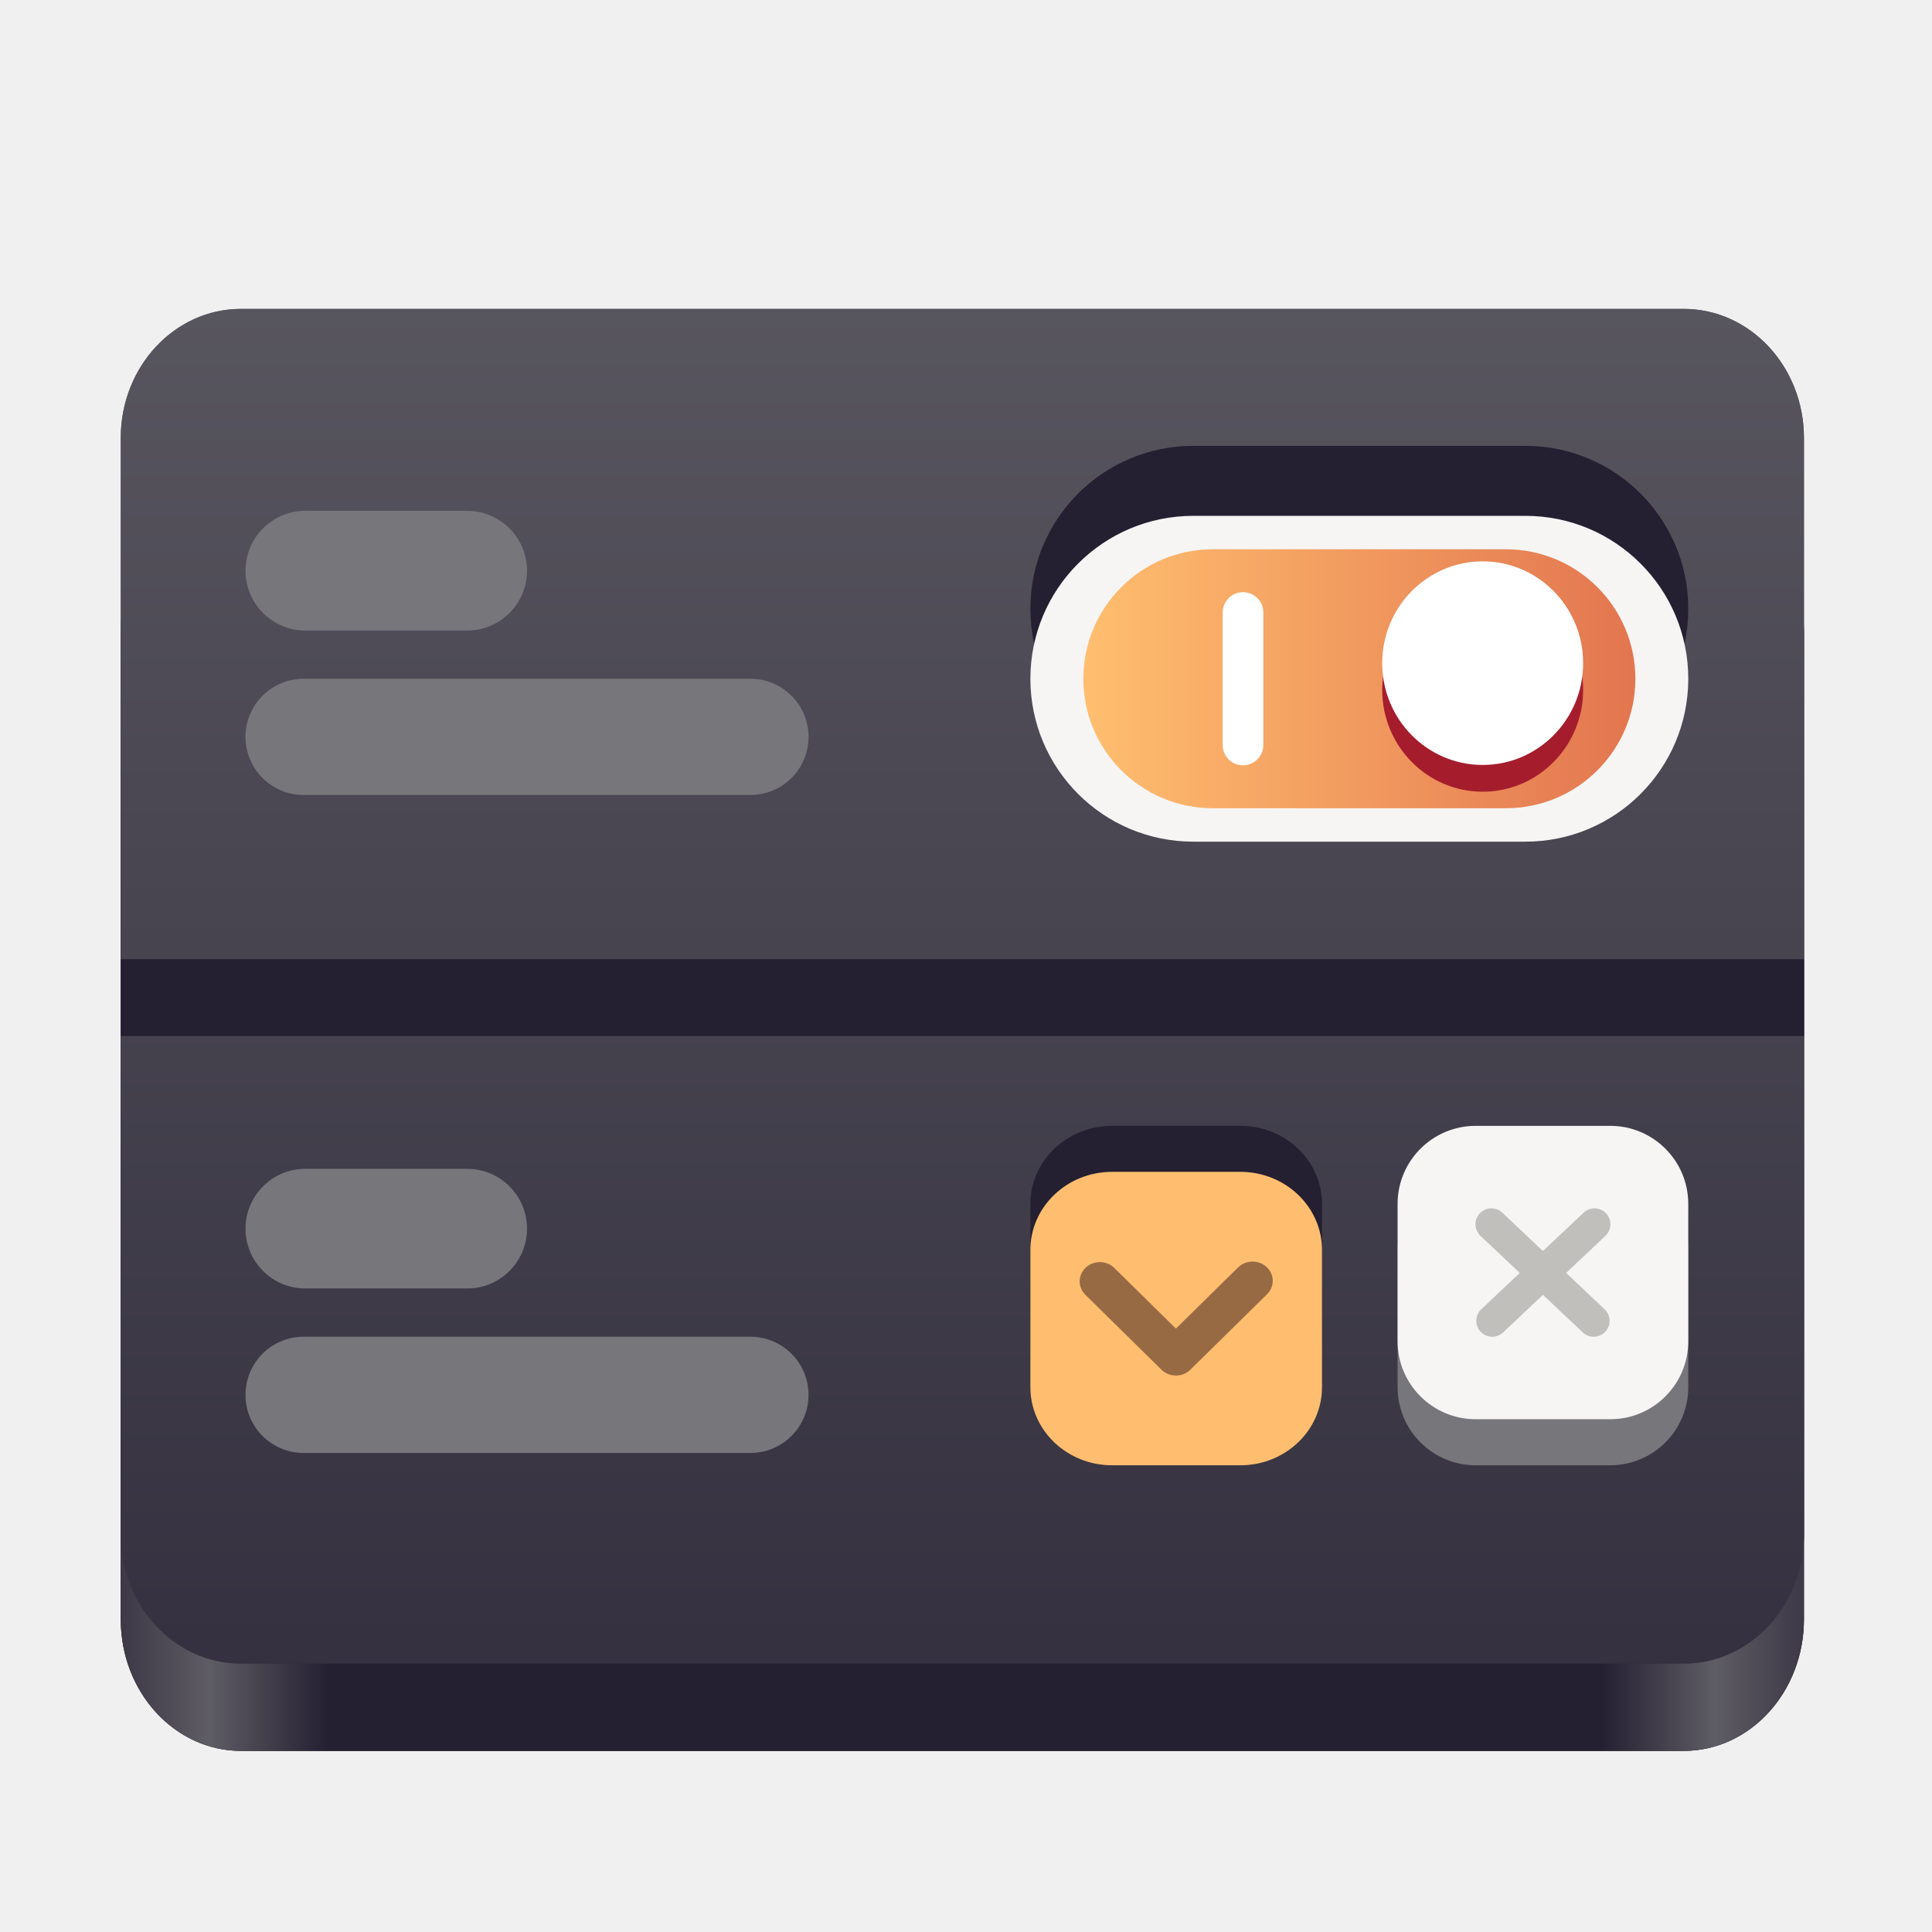
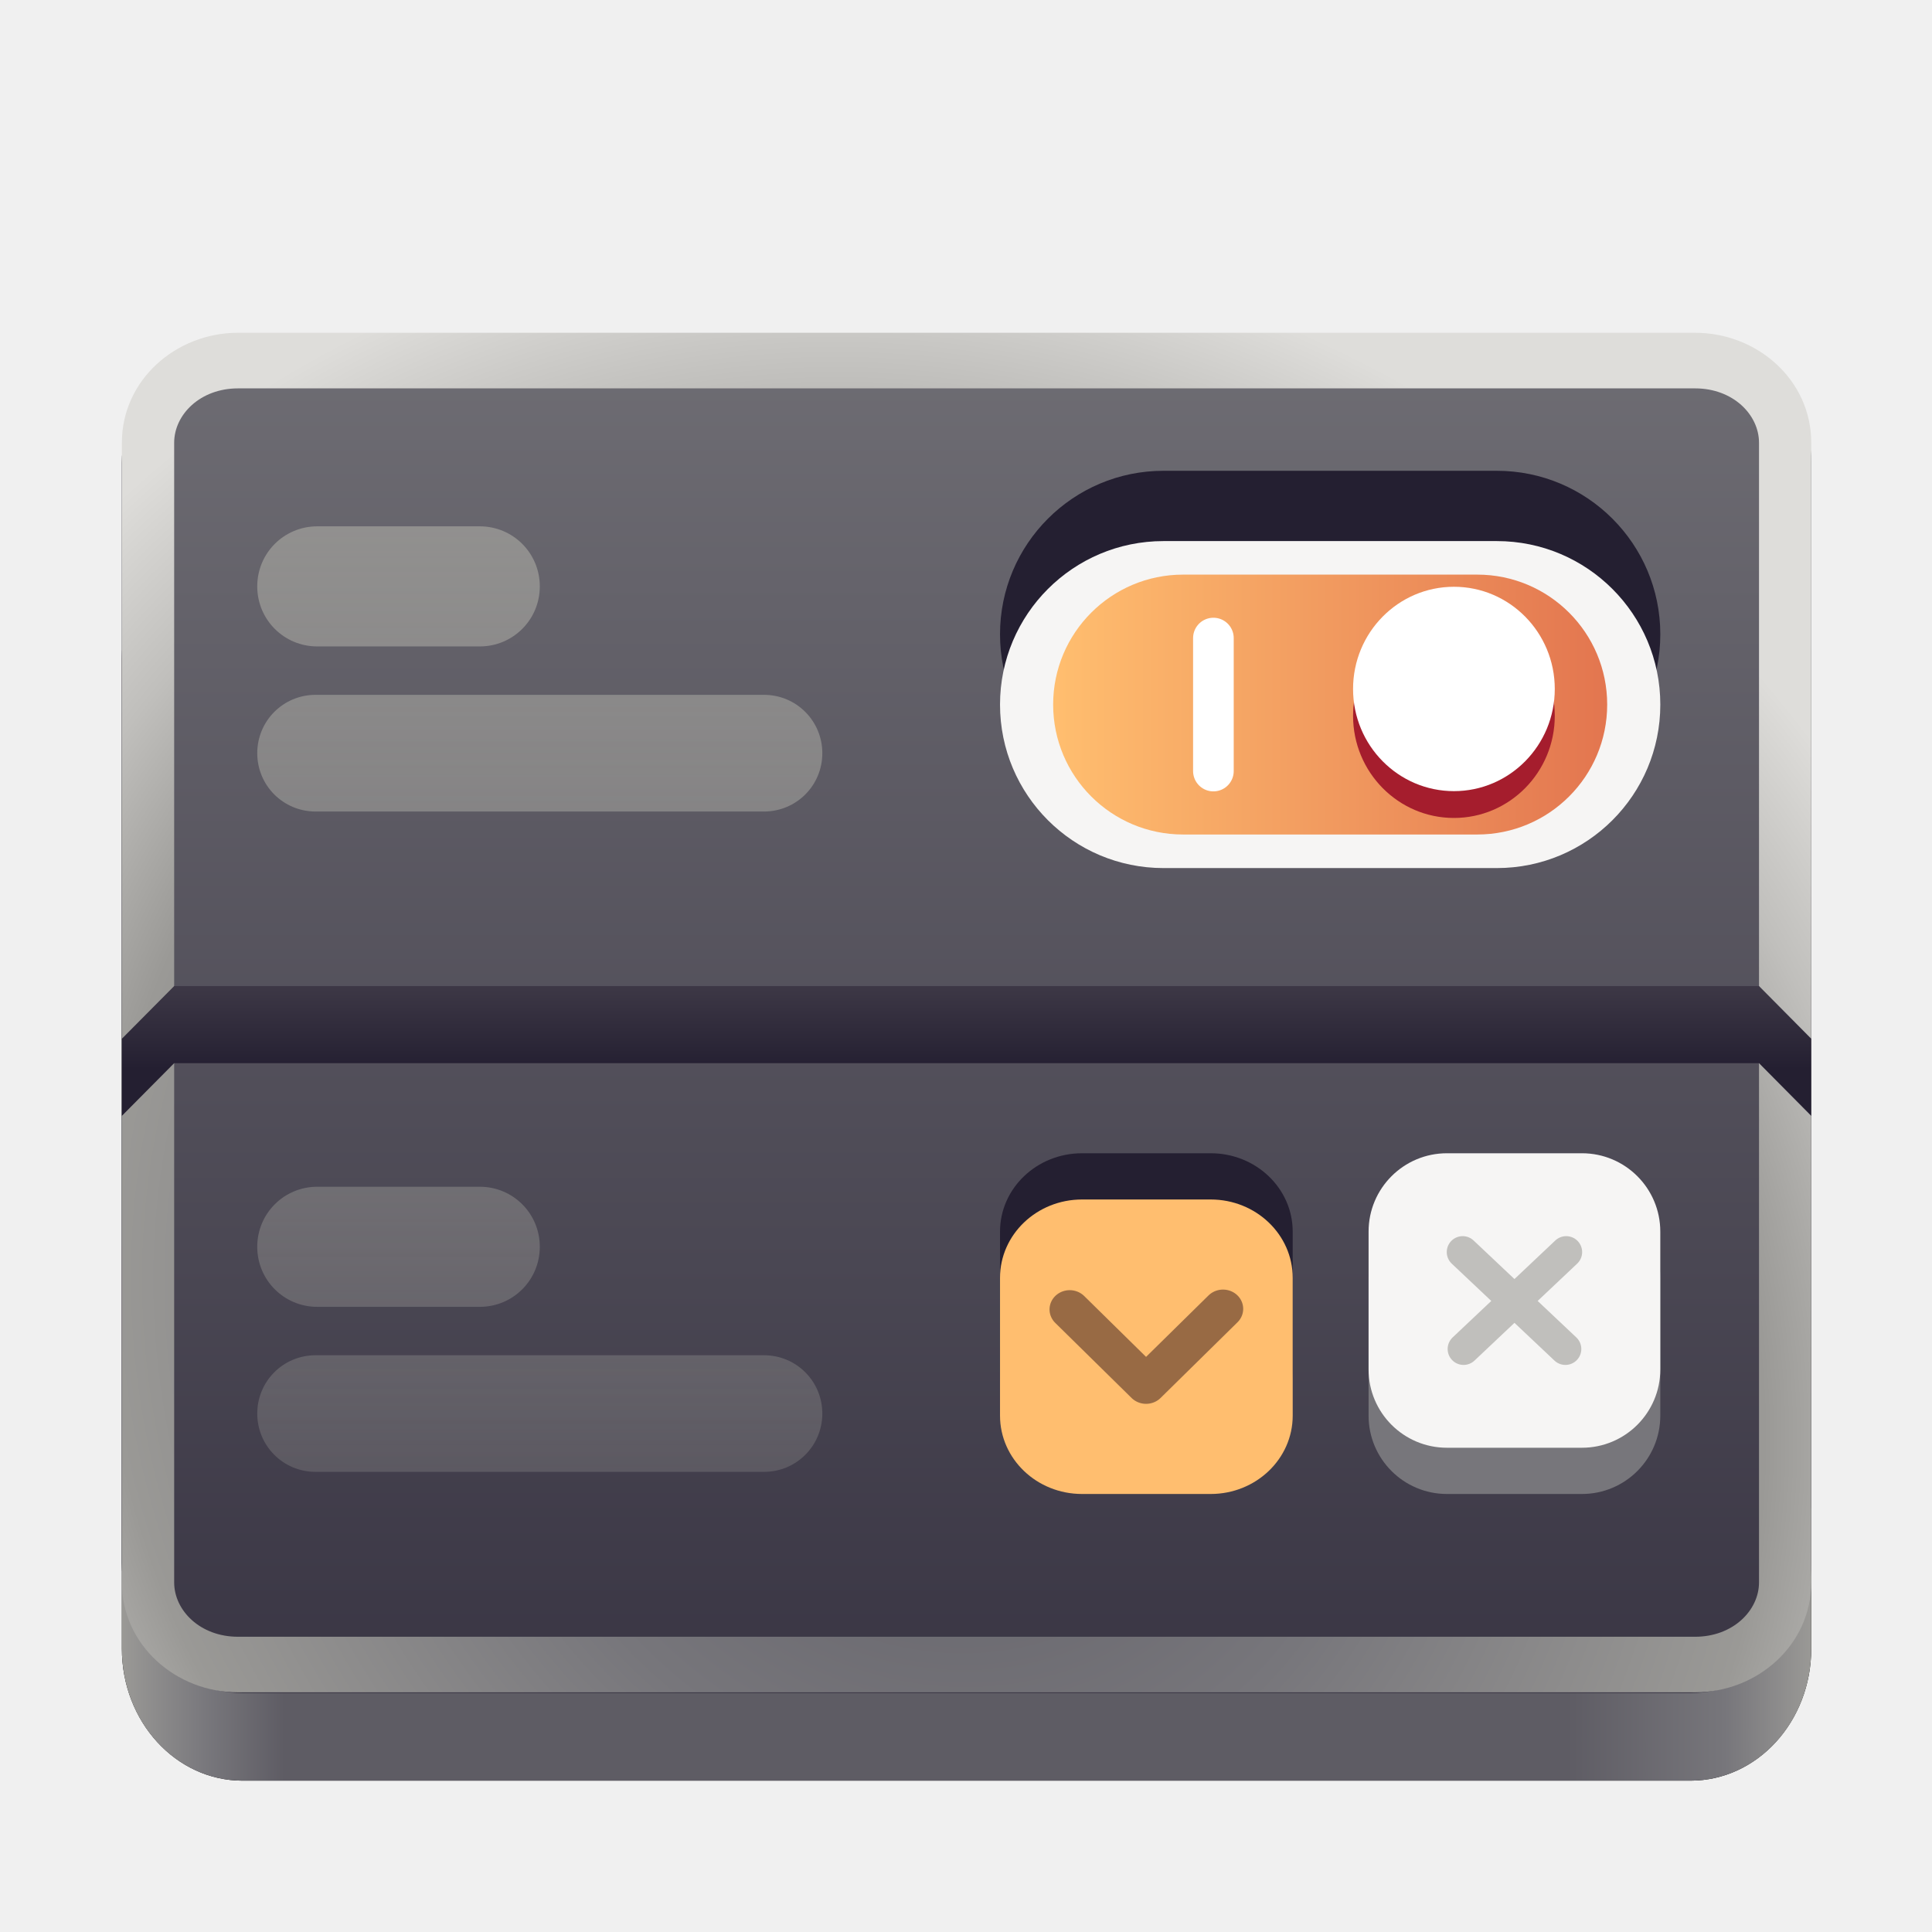
<svg xmlns="http://www.w3.org/2000/svg" height="128px" viewBox="0 0 128 128" width="128px">
-   <linearGradient id="a" gradientTransform="matrix(0.995678 0 0 1.068531 444.5627 -187.9808)" gradientUnits="userSpaceOnUse" x1="-382.458" x2="-382.458" y1="179.078" y2="319.2">
+   <linearGradient id="a" gradientTransform="matrix(0.999324 0 0 1.072443 446.2363 -187.1229)" gradientUnits="userSpaceOnUse" x1="-382.458" x2="-382.458" y1="179.078" y2="319.2">
    <stop offset="0" stop-color="#5e5c64" />
    <stop offset="1" stop-color="#241f31" />
  </linearGradient>
-   <linearGradient id="b" gradientTransform="matrix(0.995678 0 0 1.059176 444.5627 -186.1559)" gradientUnits="userSpaceOnUse" x1="-438.458" x2="-326.458" y1="246.176" y2="246.176">
-     <stop offset="0" stop-color="#3d3846" />
-     <stop offset="0.053" stop-color="#5e5c64" />
-     <stop offset="0.124" stop-color="#241f31" />
-     <stop offset="0.879" stop-color="#241f31" />
-     <stop offset="0.947" stop-color="#5e5c64" />
-     <stop offset="1" stop-color="#3d3846" />
+   <linearGradient id="b" gradientTransform="matrix(0.999324 0 0 1.063054 446.2363 -185.2913)" gradientUnits="userSpaceOnUse" x1="-438.458" x2="-326.458" y1="246.176" y2="246.176">
+     <stop offset="0" stop-color="#9a9996" />
+     <stop offset="0.052" stop-color="#77767b" />
+     <stop offset="0.096" stop-color="#5e5c64" />
+     <stop offset="0.855" stop-color="#5e5c64" />
+     <stop offset="0.949" stop-color="#77767b" />
+     <stop offset="1" stop-color="#9a9996" />
  </linearGradient>
-   <linearGradient id="c" gradientTransform="matrix(1.389416 0 0 1.369469 23.59944 -66.28155)" gradientUnits="userSpaceOnUse" x1="93.441" x2="34.762" y1="73.757" y2="73.757">
+   <linearGradient id="c" gradientTransform="matrix(0.999324 0 0 1.072443 446.2363 -187.1229)" gradientUnits="userSpaceOnUse" x1="-382.458" x2="-382.458" y1="182.03" y2="312.415">
+     <stop offset="0" stop-color="#77767b" />
+     <stop offset="1" stop-color="#241f31" />
+   </linearGradient>
+   <radialGradient id="d" cx="-384.639" cy="265.773" gradientTransform="matrix(0.896126 -0.896126 0.989829 0.989829 143.4729 -517.8569)" gradientUnits="userSpaceOnUse" r="56">
+     <stop offset="0" stop-color="#5e5c64" />
+     <stop offset="0.39" stop-color="#77767b" />
+     <stop offset="0.736" stop-color="#9a9996" />
+     <stop offset="0.866" stop-color="#c0bfbc" />
+     <stop offset="1" stop-color="#deddda" />
+   </radialGradient>
+   <linearGradient id="e" gradientTransform="matrix(1.394504 0 0 1.374483 21.42377 -64.97805)" gradientUnits="userSpaceOnUse" x1="93.441" x2="34.762" y1="73.757" y2="73.757">
    <stop offset="0" stop-color="#c01c28" />
    <stop offset="1" stop-color="#ffbe6f" />
  </linearGradient>
-   <path d="m 15.965 33.176 h 95.586 c 4.398 0 7.965 3.902 7.965 8.719 v 65.387 c 0 4.816 -3.566 8.719 -7.965 8.719 h -95.586 c -4.398 0 -7.965 -3.902 -7.965 -8.719 v -65.387 c 0 -4.816 3.566 -8.719 7.965 -8.719 z m 0 0" />
-   <path d="m 15.965 20.465 h 95.586 c 4.398 0 7.965 3.828 7.965 8.551 v 72.66 c 0 4.719 -3.566 8.547 -7.965 8.547 h -95.586 c -4.398 0 -7.965 -3.828 -7.965 -8.547 v -72.66 c 0 -4.723 3.566 -8.551 7.965 -8.551 z m 0 0" fill="url(#a)" />
-   <path d="m 15.965 33.176 h 95.586 c 4.398 0 7.965 3.902 7.965 8.719 v 65.387 c 0 4.816 -3.566 8.719 -7.965 8.719 h -95.586 c -4.398 0 -7.965 -3.902 -7.965 -8.719 v -65.387 c 0 -4.816 3.566 -8.719 7.965 -8.719 z m 0 0" fill="url(#b)" />
-   <path d="m 15.965 20.465 h 95.586 c 4.398 0 7.965 3.828 7.965 8.551 v 72.66 c 0 4.719 -3.566 8.547 -7.965 8.547 h -95.586 c -4.398 0 -7.965 -3.828 -7.965 -8.547 v -72.66 c 0 -4.723 3.566 -8.551 7.965 -8.551 z m 0 0" fill="url(#a)" />
-   <path d="m 73.68 74.59 h 8.492 c 2.992 0 5.414 2.316 5.414 5.172 v 9.094 c 0 2.859 -2.422 5.172 -5.414 5.172 h -8.492 c -2.988 0 -5.414 -2.312 -5.414 -5.172 v -9.094 c 0 -2.855 2.426 -5.172 5.414 -5.172 z m 0 0" fill="#241f31" />
-   <path d="m 73.68 77.637 h 8.492 c 2.992 0 5.414 2.316 5.414 5.172 v 9.098 c 0 2.855 -2.422 5.172 -5.414 5.172 h -8.492 c -2.988 0 -5.414 -2.316 -5.414 -5.172 v -9.098 c 0 -2.855 2.426 -5.172 5.414 -5.172 z m 0 0" fill="#ffbe6f" />
-   <path d="m 78.808 100.778 l 4.558 4.697 l 4.593 -4.73" fill="none" stroke="#986a44" stroke-linecap="round" stroke-linejoin="round" stroke-width="2.419" transform="matrix(1.105631 0 0 1.056241 -14.26497 -21.55183)" />
-   <path d="m 97.77 77.637 h 8.91 c 2.859 0 5.172 2.316 5.172 5.172 v 9.098 c 0 2.855 -2.312 5.172 -5.172 5.172 h -8.91 c -2.859 0 -5.176 -2.316 -5.176 -5.172 v -9.098 c 0 -2.855 2.316 -5.172 5.176 -5.172 z m 0 0" fill="#77767b" />
-   <path d="m 97.77 74.59 h 8.91 c 2.859 0 5.172 2.316 5.172 5.172 v 9.094 c 0 2.859 -2.312 5.172 -5.172 5.172 h -8.91 c -2.859 0 -5.176 -2.312 -5.176 -5.172 v -9.094 c 0 -2.855 2.316 -5.172 5.176 -5.172 z m 0 0" fill="#f6f5f4" />
-   <path d="m 98.863 87.508 l 6.777 -6.398 m -0.055 6.398 l -6.777 -6.398" fill="#c0bfbc" stroke="#c0bfbc" stroke-linecap="round" stroke-width="2.11" />
-   <path d="m 79.059 29.539 h 22.004 c 5.957 0 10.789 4.832 10.789 10.793 c 0 5.961 -4.832 10.793 -10.789 10.793 h -22.004 c -5.961 0 -10.793 -4.832 -10.793 -10.793 c 0 -5.961 4.832 -10.793 10.793 -10.793 z m 0 0" fill="#241f31" />
-   <path d="m 79.059 34.176 h 22.004 c 5.957 0 10.789 4.832 10.789 10.793 s -4.832 10.793 -10.789 10.793 h -22.004 c -5.961 0 -10.793 -4.832 -10.793 -10.793 s 4.832 -10.793 10.793 -10.793 z m 0 0" fill="#f6f5f4" />
-   <path d="m 80.352 36.391 h 19.418 c 4.734 0 8.578 3.84 8.578 8.578 s -3.844 8.578 -8.578 8.578 h -19.418 c -4.738 0 -8.578 -3.84 -8.578 -8.578 s 3.84 -8.578 8.578 -8.578 z m 0 0" fill="url(#c)" />
-   <path d="m 82.352 40.578 v 8.781" fill="none" stroke="#ffffff" stroke-linecap="round" stroke-width="2.692" />
-   <path d="m 104.887 45.707 c 0 3.727 -2.98 6.746 -6.656 6.746 s -6.656 -3.02 -6.656 -6.746 c 0 -3.723 2.98 -6.742 6.656 -6.742 s 6.656 3.02 6.656 6.742 z m 0 0" fill="#a51d2d" />
-   <path d="m 104.887 43.938 c 0 3.723 -2.98 6.742 -6.656 6.742 s -6.656 -3.02 -6.656 -6.742 c 0 -3.727 2.98 -6.746 6.656 -6.746 s 6.656 3.02 6.656 6.746 z m 0 0" fill="#ffffff" />
-   <g fill="#77767b">
-     <path d="m 20.227 33.844 h 10.727 c 2.188 0 3.961 1.777 3.961 3.965 s -1.773 3.965 -3.961 3.965 h -10.727 c -2.188 0 -3.961 -1.777 -3.961 -3.965 s 1.773 -3.965 3.961 -3.965 z m 0 0" />
-     <path d="m 20.113 44.969 h 29.602 c 2.129 0 3.852 1.723 3.852 3.852 c 0 2.125 -1.723 3.848 -3.852 3.848 h -29.602 c -2.125 0 -3.848 -1.723 -3.848 -3.848 c 0 -2.129 1.723 -3.852 3.848 -3.852 z m 0 0" />
-     <path d="m 20.227 77.438 h 10.727 c 2.188 0 3.961 1.773 3.961 3.965 c 0 2.188 -1.773 3.961 -3.961 3.961 h -10.727 c -2.188 0 -3.961 -1.773 -3.961 -3.961 c 0 -2.191 1.773 -3.965 3.961 -3.965 z m 0 0" />
-     <path d="m 20.113 88.562 h 29.602 c 2.129 0 3.852 1.723 3.852 3.852 c 0 2.125 -1.723 3.848 -3.852 3.848 h -29.602 c -2.125 0 -3.848 -1.723 -3.848 -3.848 c 0 -2.129 1.723 -3.852 3.848 -3.852 z m 0 0" />
-   </g>
-   <path d="m 8 66.094 h 111.516" fill="none" stroke="#241f31" stroke-linejoin="round" stroke-width="5.089" />
+   <linearGradient id="f" gradientUnits="userSpaceOnUse" x1="66.538" x2="66.538" y1="65.328" y2="70.828">
+     <stop offset="0" stop-color="#3d3846" />
+     <stop offset="1" stop-color="#241f31" />
+   </linearGradient>
+   <linearGradient id="g" gradientUnits="userSpaceOnUse" x1="31.224" x2="31.224" y1="14.078" y2="132.091">
+     <stop offset="0" stop-color="#9a9996" />
+     <stop offset="1" stop-color="#9a9996" stop-opacity="0" />
+   </linearGradient>
+   <path d="m 16.07 34.844 h 95.934 c 4.414 0 7.996 3.918 7.996 8.75 v 65.629 c 0 4.832 -3.582 8.75 -7.996 8.75 h -95.934 c -4.418 0 -7.996 -3.918 -7.996 -8.75 v -65.629 c 0 -4.832 3.578 -8.75 7.996 -8.75 z m 0 0" />
+   <path d="m 16.07 22.086 h 95.934 c 4.414 0 7.996 3.844 7.996 8.582 v 72.926 c 0 4.738 -3.582 8.578 -7.996 8.578 h -95.934 c -4.418 0 -7.996 -3.84 -7.996 -8.578 v -72.926 c 0 -4.738 3.578 -8.582 7.996 -8.582 z m 0 0" fill="url(#a)" />
+   <path d="m 120 99.934 v 9.289 c 0 4.848 -3.566 8.75 -7.996 8.75 h -95.934 c -4.43 0 -7.996 -3.902 -7.996 -8.75 v -5.629 z m 0 0" fill="url(#b)" />
+   <path d="m 16.07 22.086 h 95.934 c 4.414 0 7.996 3.844 7.996 8.582 v 72.926 c 0 4.738 -3.582 8.578 -7.996 8.578 h -95.934 c -4.418 0 -7.996 -3.84 -7.996 -8.578 v -72.926 c 0 -4.738 3.578 -8.582 7.996 -8.582 z m 0 0" fill="url(#c)" />
+   <path d="m 15.766 22.047 c -4.098 0 -7.691 3.117 -7.691 7.285 v 75.504 c 0 4.168 3.594 7.285 7.691 7.285 h 96.543 c 4.102 0 7.691 -3.117 7.691 -7.285 v -75.504 c 0 -4.168 -3.59 -7.285 -7.691 -7.285 z m 0 3.684 h 96.543 c 2.504 0 4.23 1.738 4.23 3.602 v 75.504 c 0 1.863 -1.727 3.602 -4.23 3.602 h -96.543 c -2.504 0 -4.227 -1.738 -4.227 -3.602 v -75.504 c 0 -1.863 1.723 -3.602 4.227 -3.602 z m 0 0" fill="url(#d)" />
+   <path d="m 71.688 76.406 h 8.523 c 3 0 5.434 2.324 5.434 5.191 v 9.129 c 0 2.867 -2.434 5.191 -5.434 5.191 h -8.523 c -3 0 -5.434 -2.324 -5.434 -5.191 v -9.129 c 0 -2.867 2.434 -5.191 5.434 -5.191 z m 0 0" fill="#241f31" />
+   <path d="m 71.688 79.469 h 8.523 c 3 0 5.434 2.324 5.434 5.191 v 9.129 c 0 2.867 -2.434 5.191 -5.434 5.191 h -8.523 c -3 0 -5.434 -2.324 -5.434 -5.191 v -9.129 c 0 -2.867 2.434 -5.191 5.434 -5.191 z m 0 0" fill="#ffbe6f" />
+   <path d="m 78.807 100.781 l 4.559 4.694 l 4.594 -4.731" fill="none" stroke="#986a44" stroke-linecap="round" stroke-linejoin="round" stroke-width="2.41" transform="matrix(1.109679 0 0 1.060108 -16.57928 -20.08455)" />
+   <path d="m 95.863 79.469 h 8.945 c 2.867 0 5.191 2.324 5.191 5.191 v 9.129 c 0 2.867 -2.324 5.191 -5.191 5.191 h -8.945 c -2.867 0 -5.191 -2.324 -5.191 -5.191 v -9.129 c 0 -2.867 2.324 -5.191 5.191 -5.191 z m 0 0" fill="#77767b" />
+   <path d="m 95.863 76.406 h 8.945 c 2.867 0 5.191 2.324 5.191 5.191 v 9.129 c 0 2.867 -2.324 5.191 -5.191 5.191 h -8.945 c -2.867 0 -5.191 -2.324 -5.191 -5.191 v -9.129 c 0 -2.867 2.324 -5.191 5.191 -5.191 z m 0 0" fill="#f6f5f4" />
+   <path d="m 96.965 89.375 l 6.801 -6.422 m -0.055 6.422 l -6.805 -6.422" fill="#c0bfbc" stroke="#c0bfbc" stroke-linecap="round" stroke-width="2.11" />
+   <path d="m 77.086 31.191 h 22.082 c 5.984 0 10.832 4.852 10.832 10.832 c 0 5.984 -4.848 10.832 -10.832 10.832 h -22.082 c -5.984 0 -10.832 -4.848 -10.832 -10.832 c 0 -5.98 4.848 -10.832 10.832 -10.832 z m 0 0" fill="#241f31" />
+   <path d="m 77.086 35.848 h 22.082 c 5.984 0 10.832 4.852 10.832 10.832 c 0 5.984 -4.848 10.832 -10.832 10.832 h -22.082 c -5.984 0 -10.832 -4.848 -10.832 -10.832 c 0 -5.98 4.848 -10.832 10.832 -10.832 z m 0 0" fill="#f6f5f4" />
+   <path d="m 78.383 38.07 h 19.488 c 4.754 0 8.609 3.855 8.609 8.609 c 0 4.754 -3.855 8.609 -8.609 8.609 h -19.488 c -4.754 0 -8.609 -3.855 -8.609 -8.609 c 0 -4.754 3.855 -8.609 8.609 -8.609 z m 0 0" fill="url(#e)" />
+   <path d="m 80.391 42.273 v 8.812" fill="none" stroke="#ffffff" stroke-linecap="round" stroke-width="2.692" />
+   <path d="m 103.008 47.422 c 0 3.738 -2.992 6.77 -6.68 6.77 c -3.691 0 -6.684 -3.031 -6.684 -6.77 s 2.992 -6.77 6.684 -6.77 c 3.688 0 6.68 3.031 6.68 6.77 z m 0 0" fill="#a51d2d" />
+   <path d="m 103.008 45.645 c 0 3.738 -2.992 6.77 -6.68 6.77 c -3.691 0 -6.684 -3.031 -6.684 -6.77 s 2.992 -6.77 6.684 -6.77 c 3.688 0 6.68 3.031 6.68 6.77 z m 0 0" fill="#ffffff" />
+   <path d="m 8.074 68.82 v 5.109 l 3.465 -3.492 h 105 l 3.461 3.492 v -5.109 l -3.461 -3.492 h -105 z m 0 0" fill="url(#f)" />
+   <path d="m 21.02 34.871 c -2.203 0 -3.977 1.773 -3.977 3.98 c 0 2.203 1.773 3.977 3.977 3.977 h 10.766 c 2.203 0 3.977 -1.773 3.977 -3.977 c 0 -2.207 -1.773 -3.98 -3.977 -3.98 z m -0.113 11.164 c -2.141 0 -3.863 1.727 -3.863 3.867 s 1.723 3.863 3.863 3.863 h 29.711 c 2.141 0 3.863 -1.723 3.863 -3.863 s -1.723 -3.867 -3.863 -3.867 z m 0.113 32.59 c -2.203 0 -3.977 1.773 -3.977 3.977 c 0 2.207 1.773 3.98 3.977 3.98 h 10.766 c 2.203 0 3.977 -1.773 3.977 -3.98 c 0 -2.203 -1.773 -3.977 -3.977 -3.977 z m -0.113 11.164 c -2.141 0 -3.863 1.723 -3.863 3.863 s 1.723 3.863 3.863 3.863 h 29.711 c 2.141 0 3.863 -1.723 3.863 -3.863 s -1.723 -3.863 -3.863 -3.863 z m 0 0" fill="url(#g)" />
</svg>
